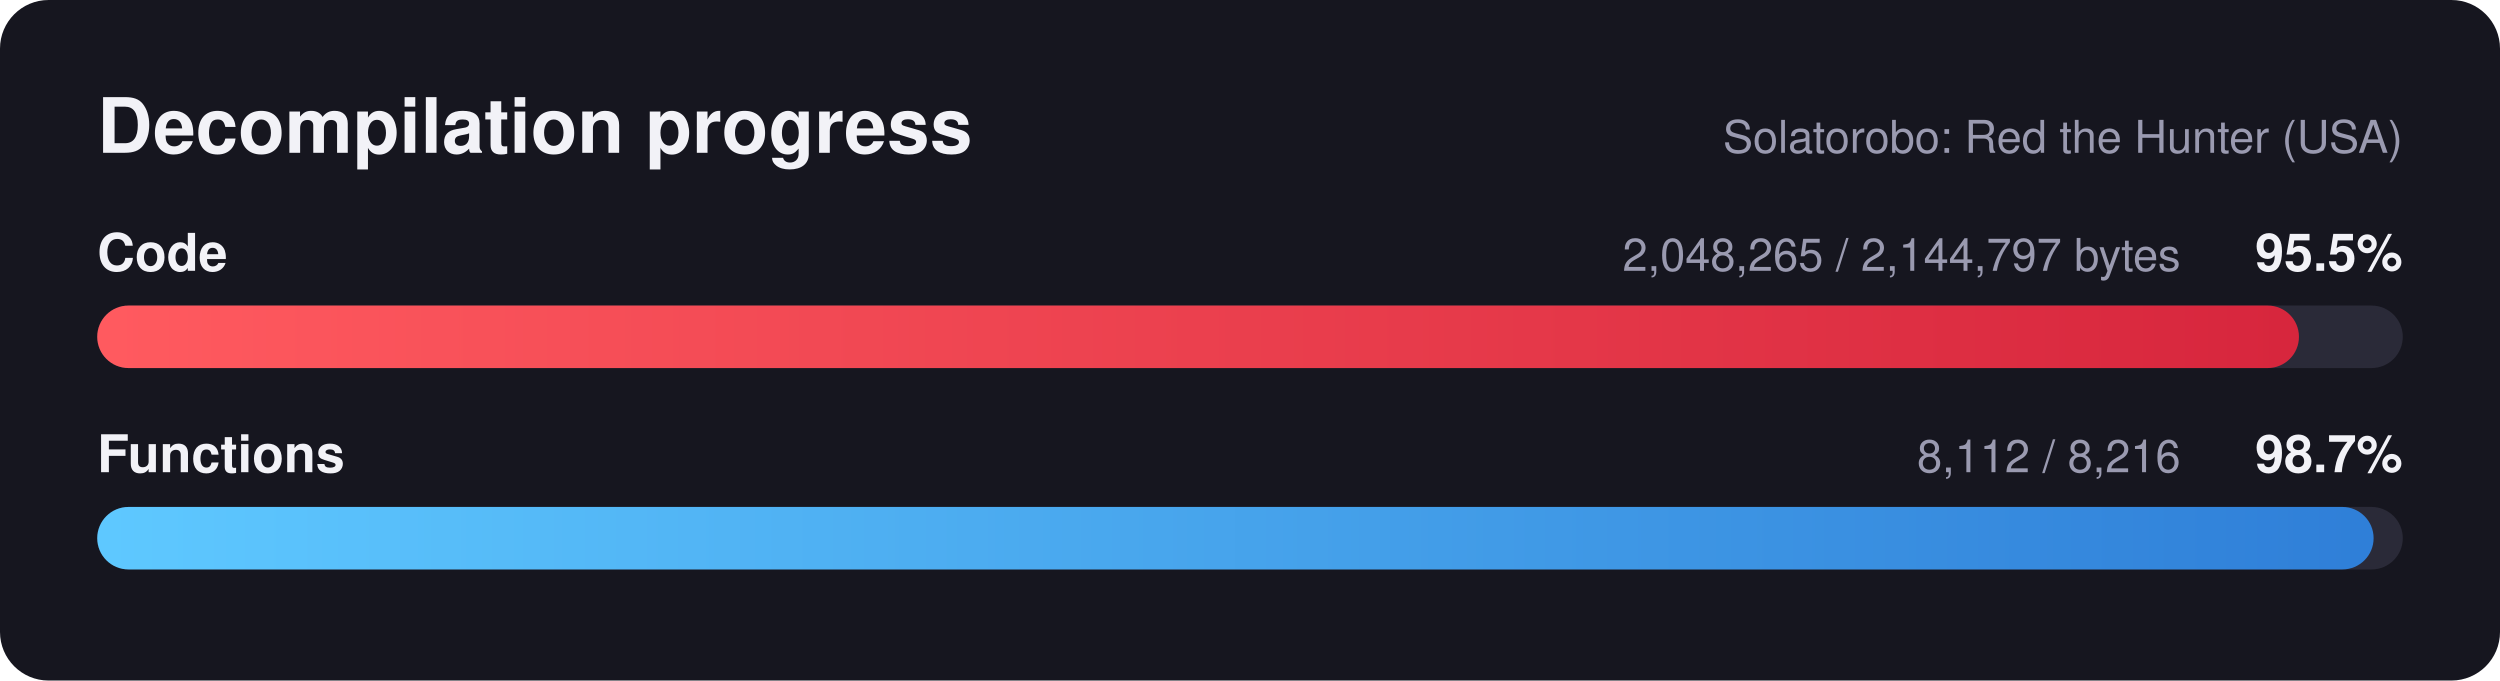
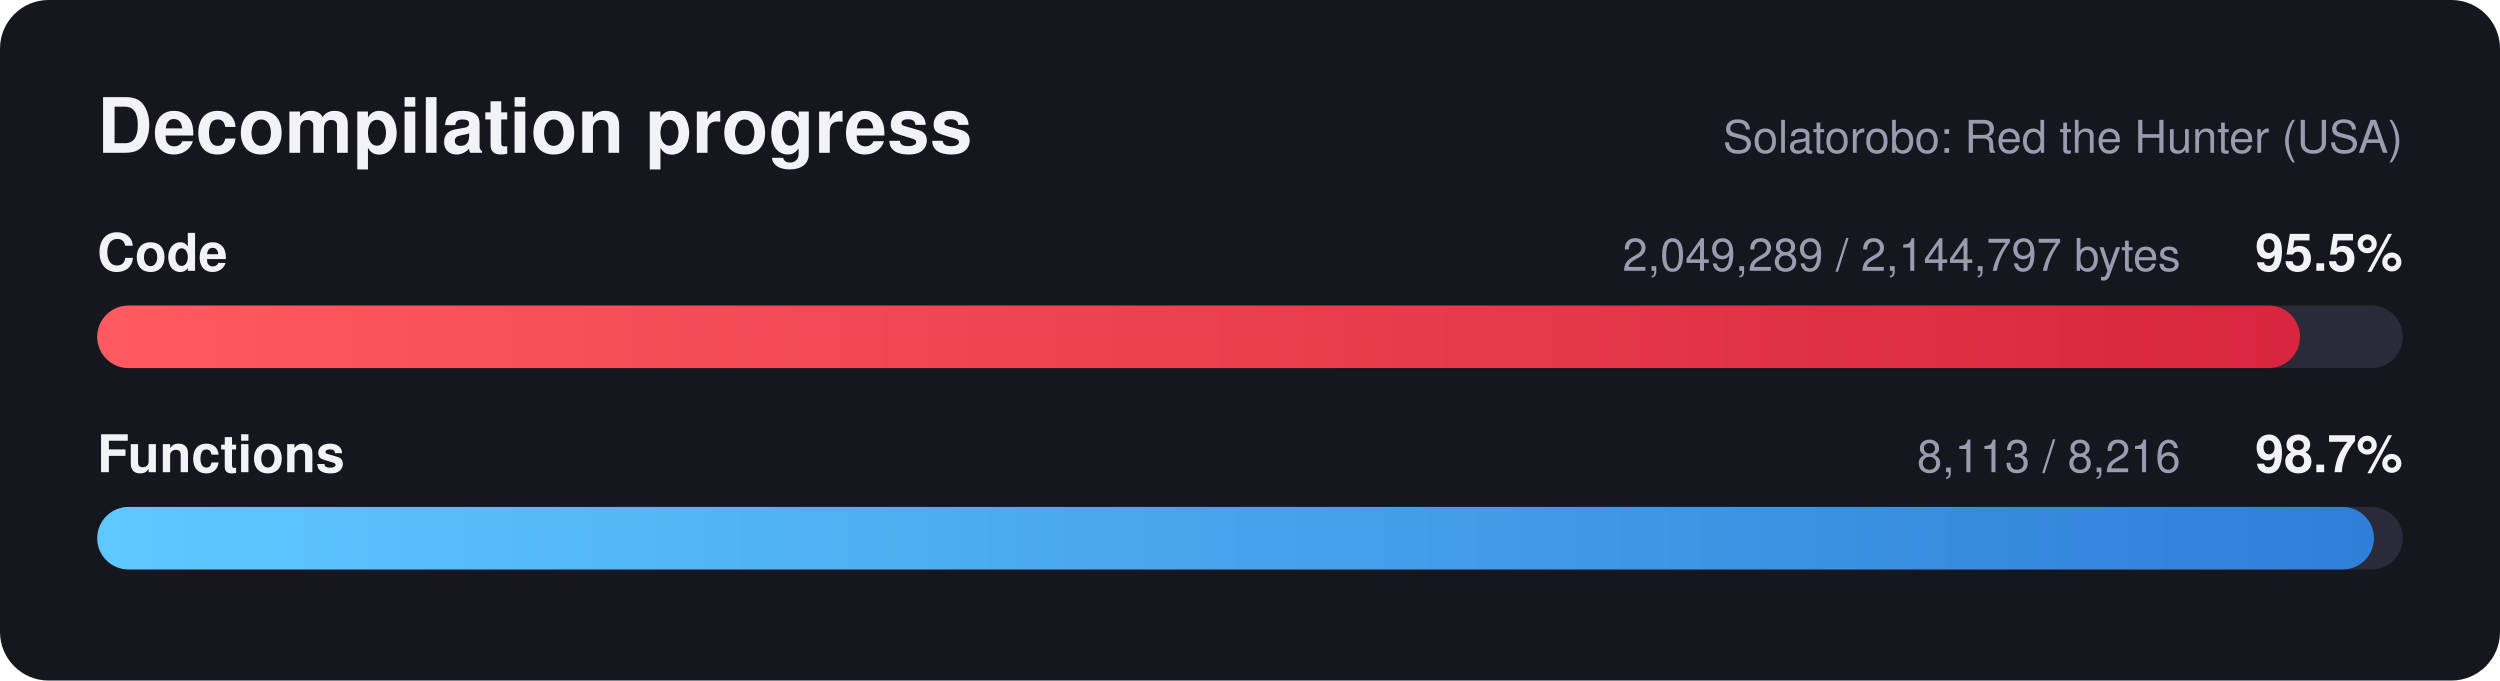
<svg xmlns="http://www.w3.org/2000/svg" width="720" height="196" viewBox="0 0 720 196" font-family="Segoe UI, Helvetica, Arial, sans-serif">
  <defs>
    <linearGradient id="red" x1="0" x2="1" y1="0" y2="0">
      <stop offset="0" stop-color="#ff5a5f" />
      <stop offset="1" stop-color="#d7263d" />
    </linearGradient>
    <linearGradient id="blue" x1="0" x2="1" y1="0" y2="0">
      <stop offset="0" stop-color="#5ec8ff" />
      <stop offset="1" stop-color="#2f7fd8" />
    </linearGradient>
  </defs>
  <rect width="720" height="196" rx="14" fill="#16161f" />
  <text x="28" y="44" fill="#f2f2f7" font-size="22" font-weight="700">Decompilation progress</text>
  <text x="692" y="44" fill="#9a9ab0" font-size="13" text-anchor="end">Solatorobo: Red the Hunter (USA)</text>
  <text x="28" y="78" fill="#f2f2f7" font-size="15" font-weight="600">Code</text>
  <text x="692" y="78" fill="#f2f2f7" font-size="15" font-weight="700" text-anchor="end">95.5%</text>
-   <text x="628" y="78" fill="#9a9ab0" font-size="13" text-anchor="end">2,048,265 / 2,144,797 bytes</text>
+   <text x="628" y="78" fill="#9a9ab0" font-size="13" text-anchor="end">2,049,289 / 2,144,797 bytes</text>
  <rect x="28" y="88" width="664" height="18" rx="9.0" fill="#2a2a38" />
-   <rect x="28" y="88" width="634.1" height="18" rx="9.0" fill="url(#red)" />
+   <rect x="28" y="88" width="634.4" height="18" rx="9.0" fill="url(#red)" />
  <text x="28" y="136" fill="#f2f2f7" font-size="15" font-weight="600">Functions</text>
  <text x="692" y="136" fill="#f2f2f7" font-size="15" font-weight="700" text-anchor="end">98.7%</text>
-   <text x="628" y="136" fill="#9a9ab0" font-size="13" text-anchor="end">8,112 / 8,216</text>
+   <text x="628" y="136" fill="#9a9ab0" font-size="13" text-anchor="end">8,113 / 8,216</text>
  <rect x="28" y="146" width="664" height="18" rx="9.0" fill="#2a2a38" />
-   <rect x="28" y="146" width="655.6" height="18" rx="9.0" fill="url(#blue)" />
+   <rect x="28" y="146" width="655.7" height="18" rx="9.0" fill="url(#blue)" />
</svg>
